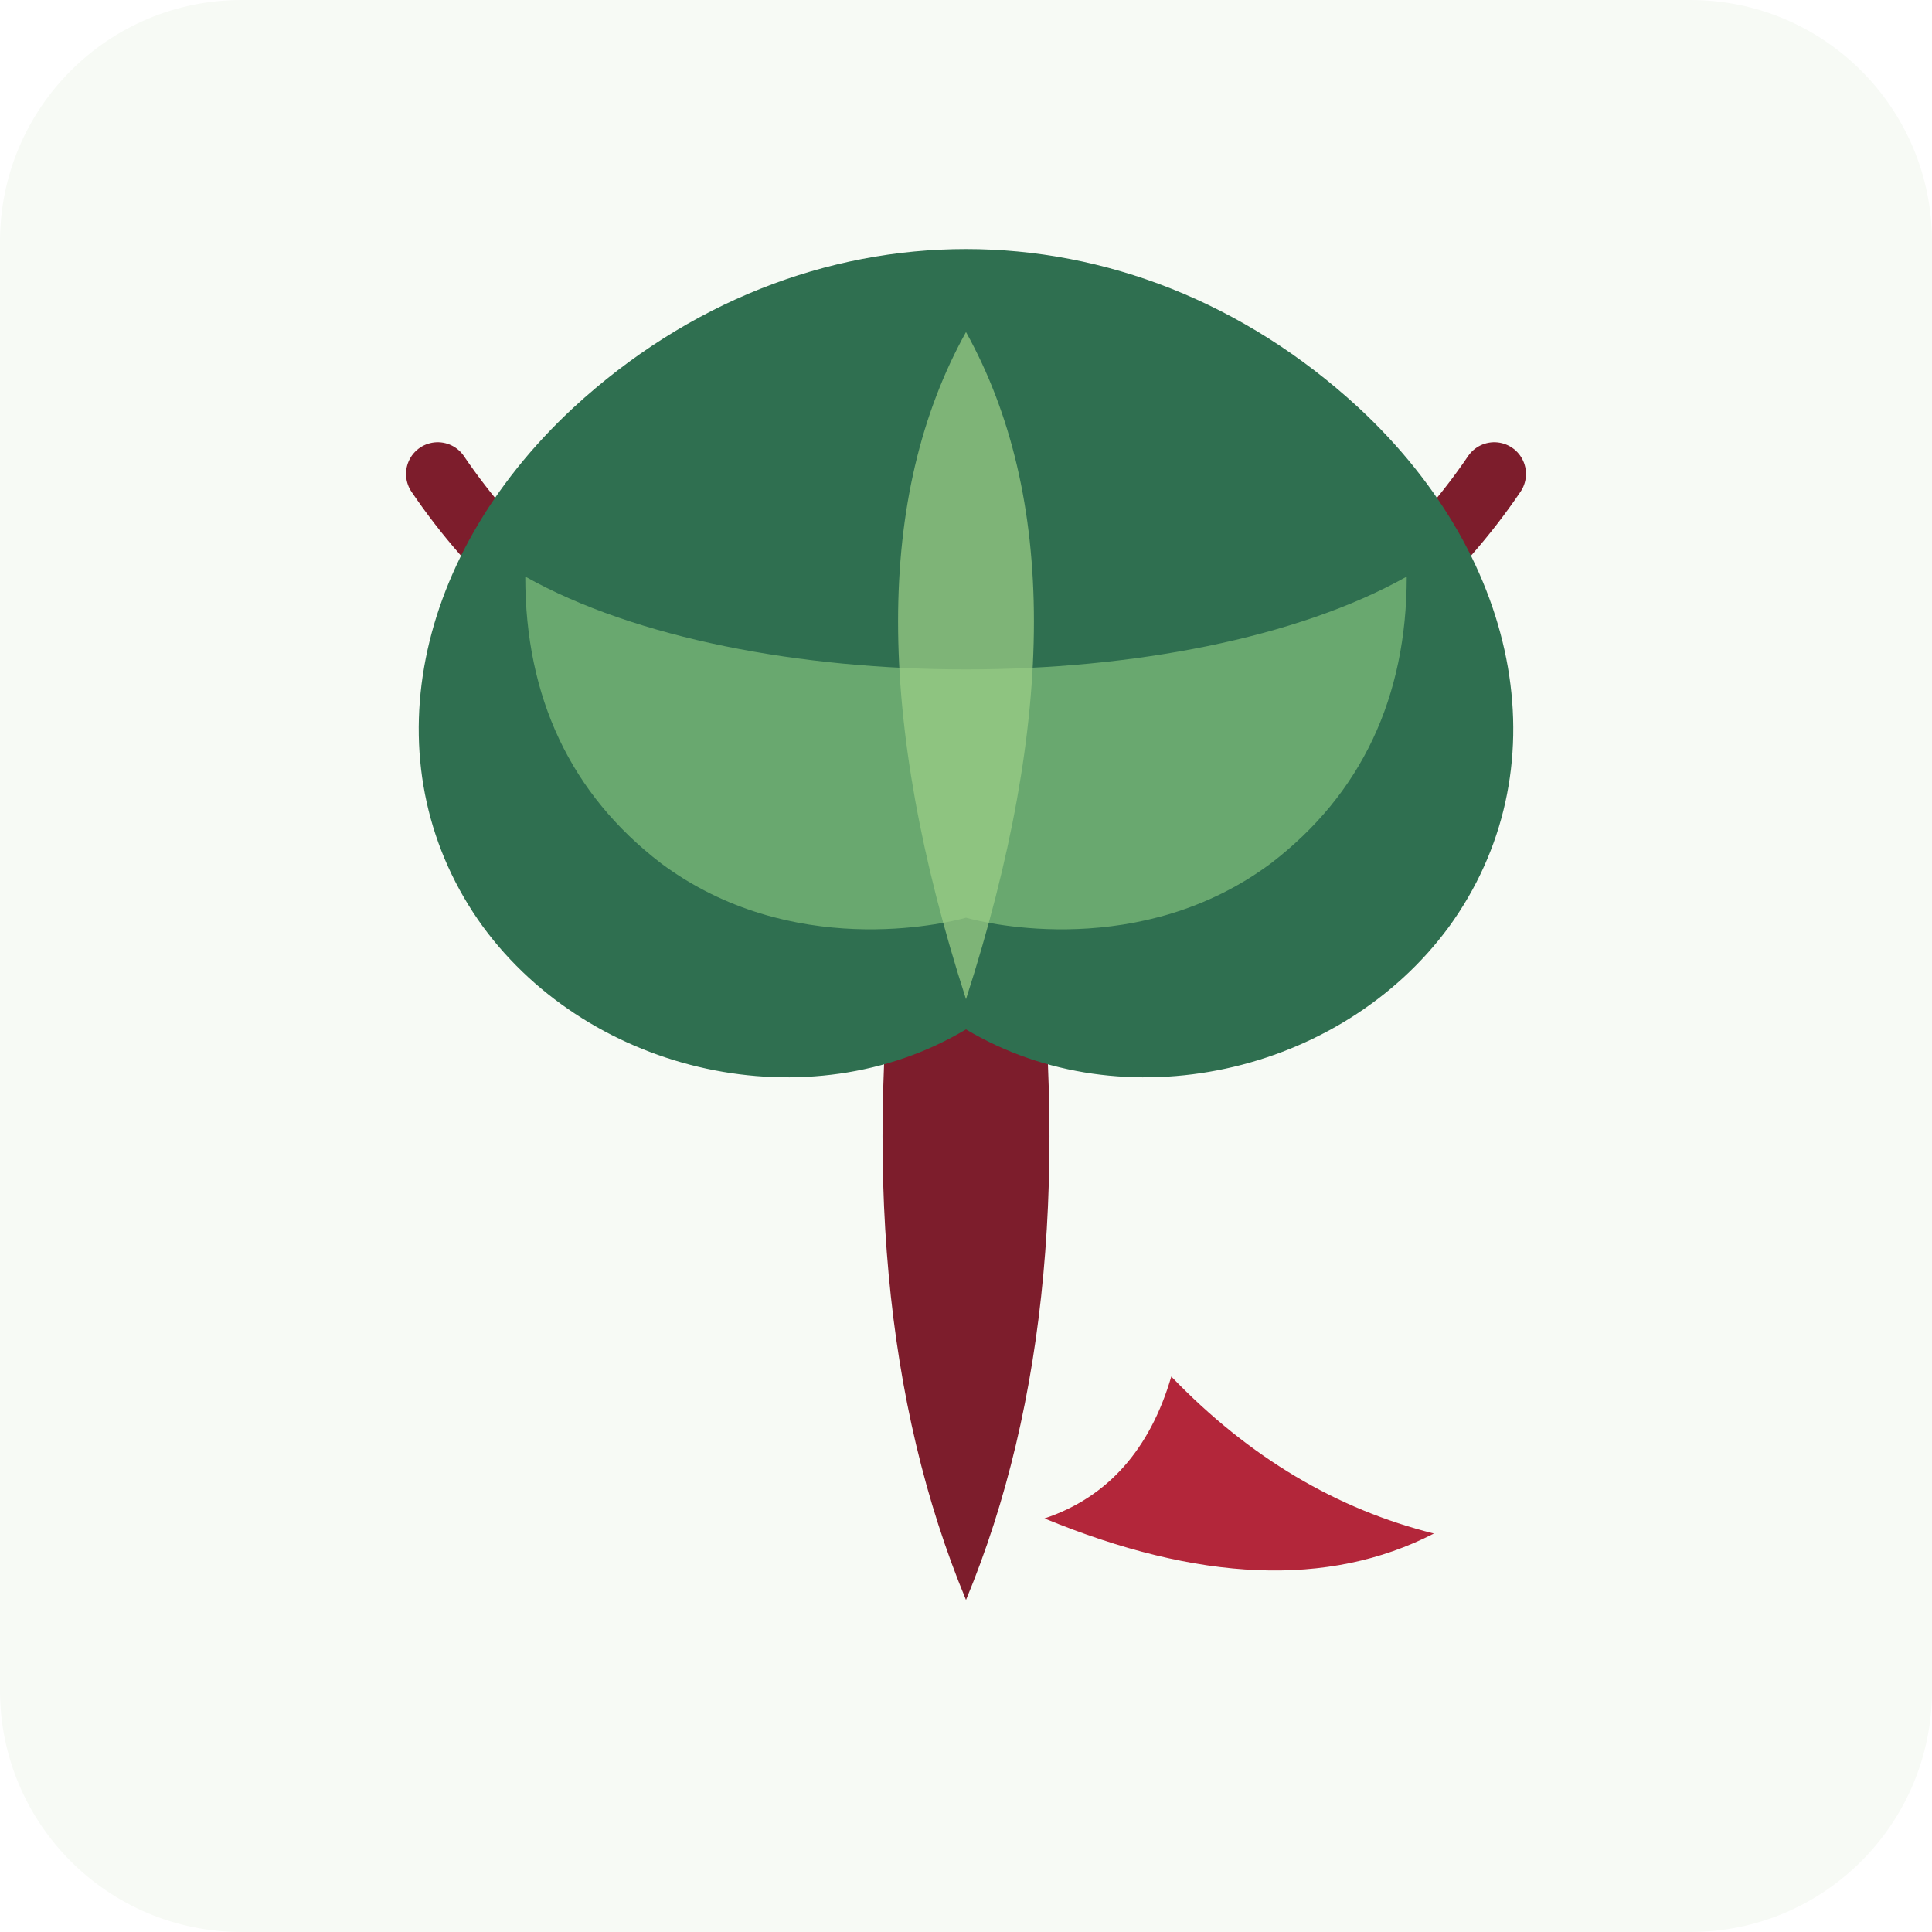
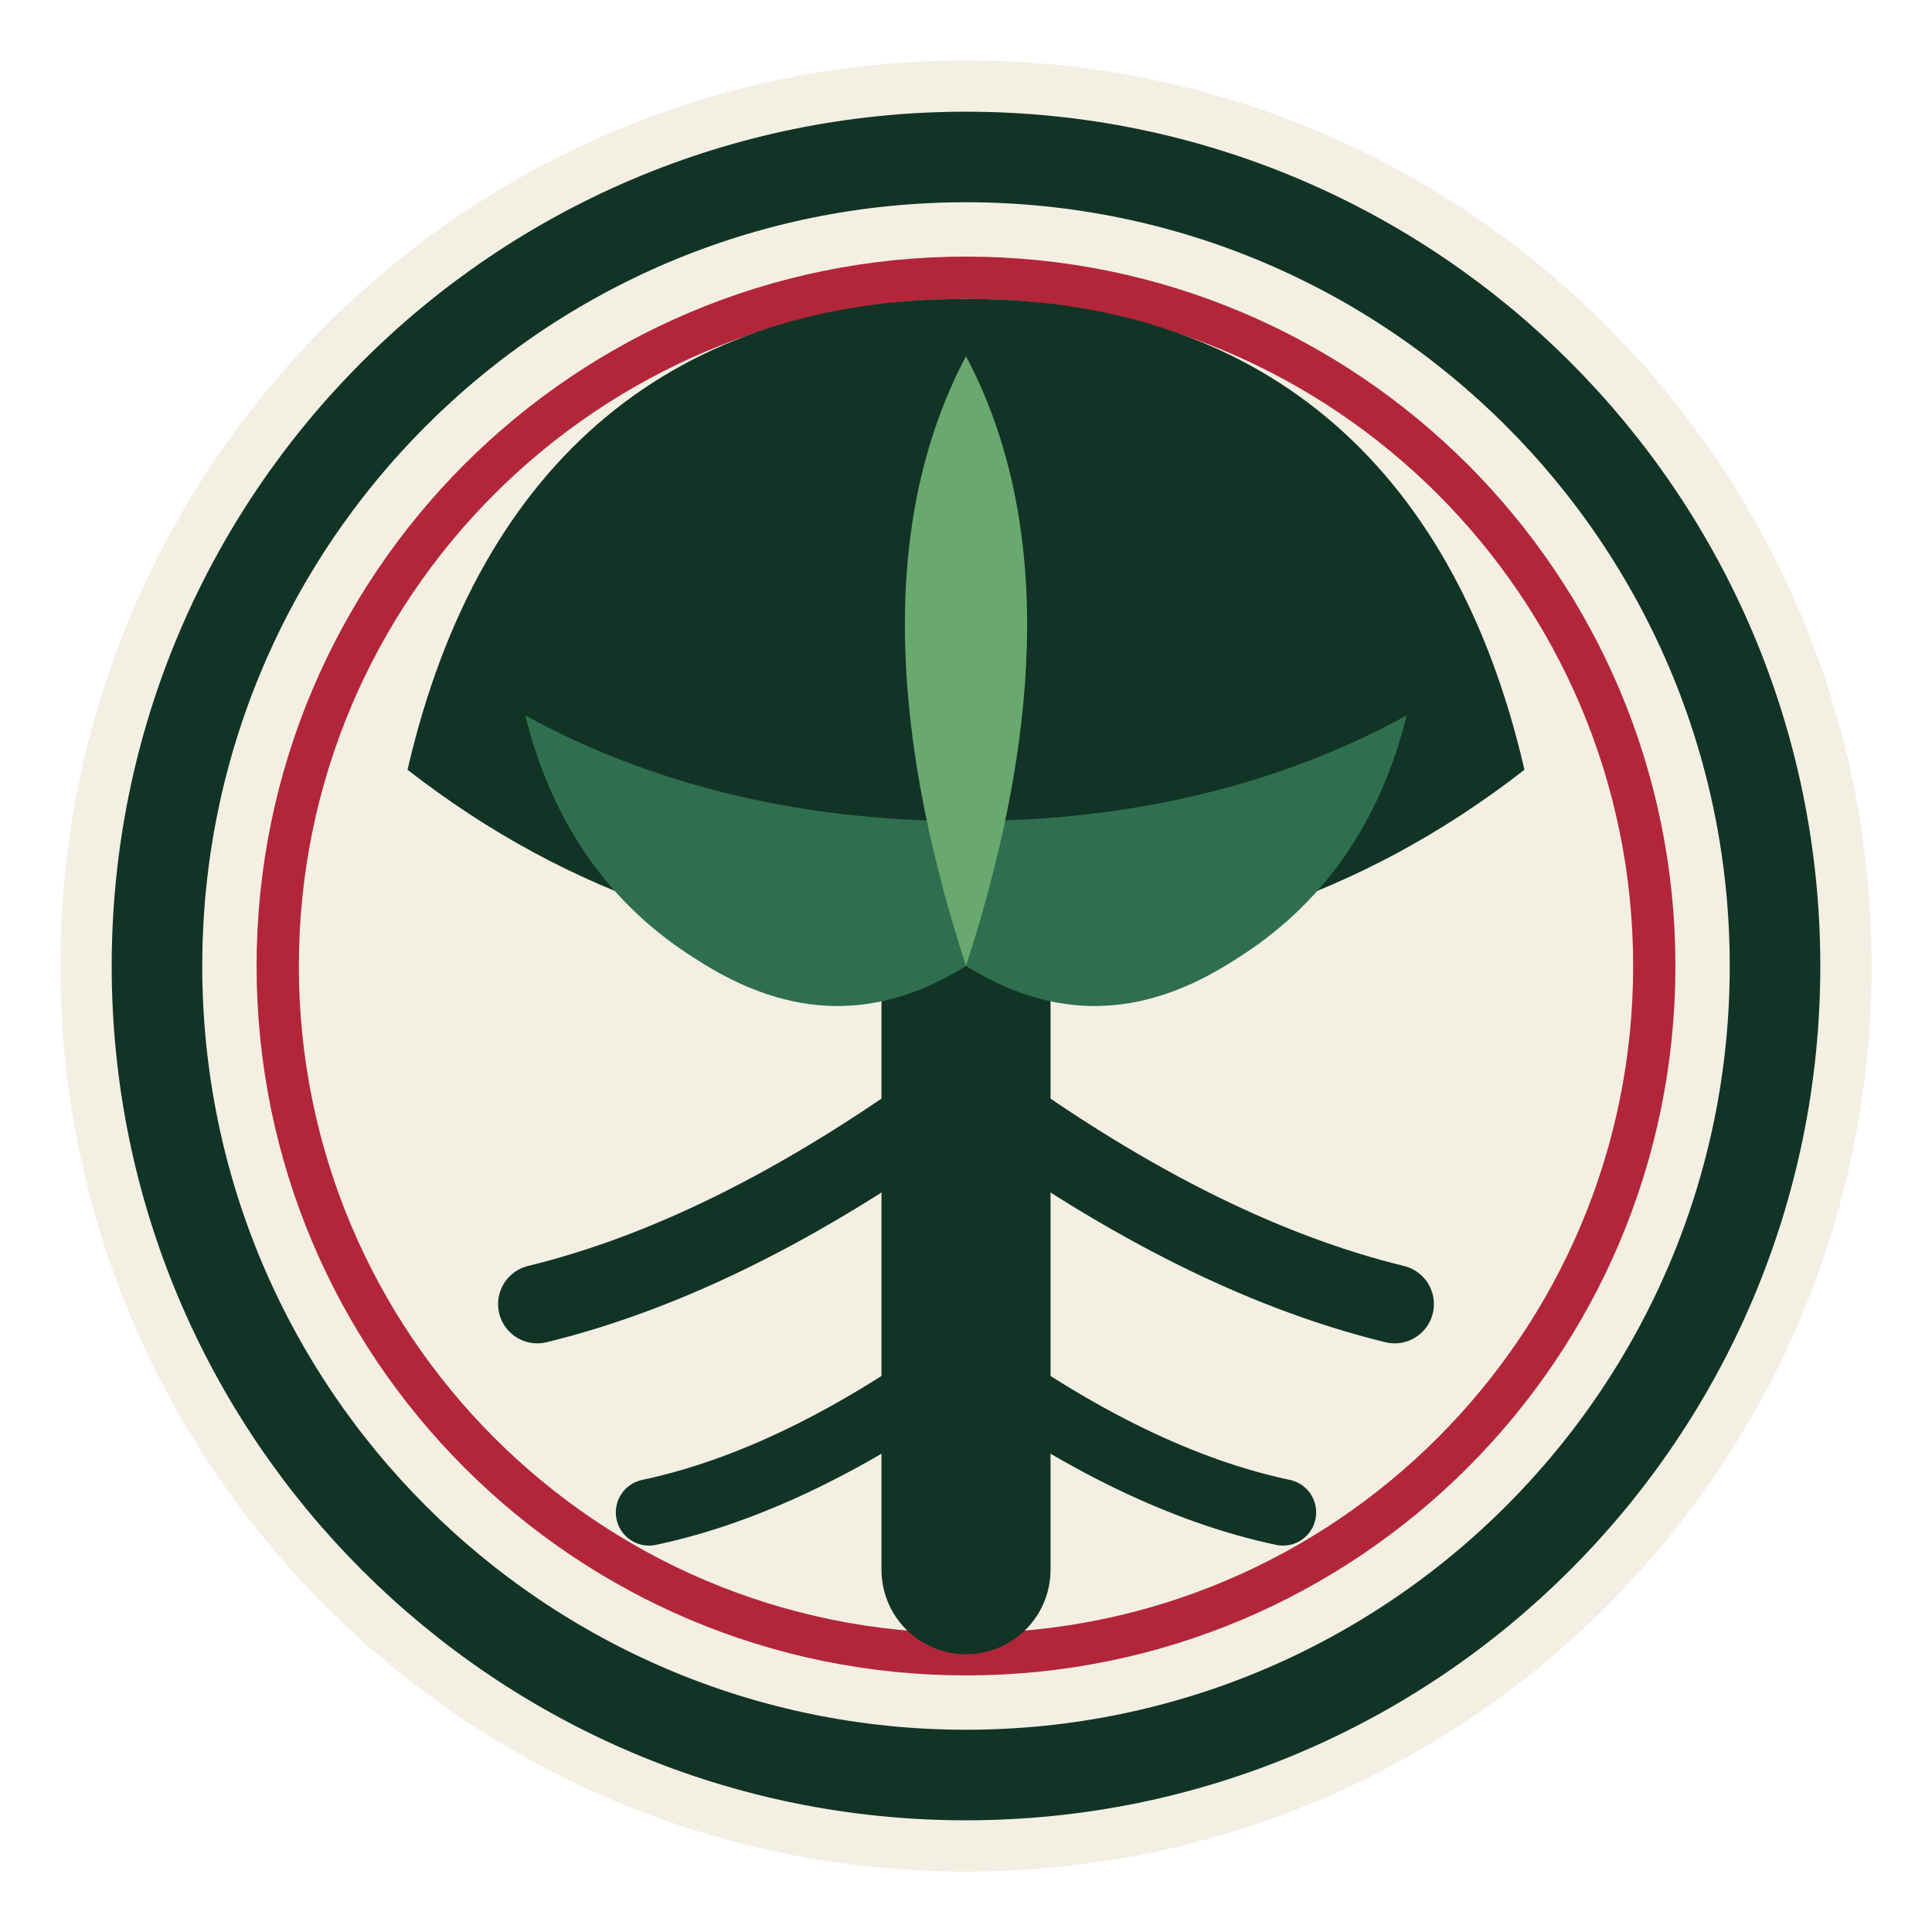
<svg xmlns="http://www.w3.org/2000/svg" viewBox="0 0 64 64">
-   <rect width="64" height="64" rx="8" fill="#f7faf5" />
-   <path d="M32 53c-2.7-6.5-3.4-14.4-2.2-23.6h4.4C35.4 38.6 34.7 46.5 32 53Z" fill="#7d1d2c" />
-   <path d="M31.7 32.6c-4.4-3.7-8.1-7.7-11.1-12.1" stroke="#7d1d2c" stroke-width="3.2" stroke-linecap="round" fill="none" />
-   <path d="M32.3 32.6c4.6-3.7 8.4-7.8 11.4-12.4" stroke="#7d1d2c" stroke-width="3.2" stroke-linecap="round" fill="none" />
-   <path d="M22 22.4c-3.1-1.7-5.6-3.9-7.5-6.7" stroke="#7d1d2c" stroke-width="2.1" stroke-linecap="round" fill="none" />
-   <path d="M42 22.4c3.1-1.7 5.6-3.9 7.5-6.7" stroke="#7d1d2c" stroke-width="2.1" stroke-linecap="round" fill="none" />
-   <path d="M19 13.5c7.6-7 18.4-7 26 0 5.5 5.1 6.7 12.1 3 17.2-3.6 4.9-10.8 6.5-16 3.4-5.2 3.1-12.4 1.5-16-3.4-3.7-5.1-2.5-12.1 3-17.2Z" fill="#2f6f50" />
-   <path d="M17.4 19.1c7.3 4.1 21.9 4.1 29.2 0 0 4-1.5 7.2-4.5 9.5-4.3 3.2-9.4 2-10.1 1.8-.7.2-5.8 1.4-10.1-1.8-3-2.3-4.5-5.5-4.5-9.5Z" fill="#69a86f" />
-   <path d="M32 11c-3 5.4-3 12.8 0 22.1 3-9.3 3-16.7 0-22.1Z" fill="#9ccf87" opacity=".72" />
-   <path d="M38.8 45.6c2.6 2.7 5.5 4.4 8.7 5.2-3.5 1.8-7.8 1.6-12.9-.5 2.1-.7 3.5-2.3 4.2-4.7Z" fill="#b3263a" />
+   <circle cx="32" cy="32" r="30" fill="#f3efe3" />
+   <circle cx="32" cy="32" r="26.8" fill="none" stroke="#123426" stroke-width="3" />
+   <circle cx="32" cy="32" r="22.8" fill="none" stroke="#b3263a" stroke-width="1.4" />
+   <path d="M32 52V30" stroke="#123426" stroke-width="5.6" stroke-linecap="round" />
+   <path d="M32 36c-5 3.7-9.7 6.1-14.2 7.2" stroke="#123426" stroke-width="2.6" stroke-linecap="round" fill="none" />
+   <path d="M32 36c5 3.7 9.7 6.1 14.2 7.2" stroke="#123426" stroke-width="2.6" stroke-linecap="round" fill="none" />
+   <path d="M32 45c-3.7 2.7-7.2 4.4-10.5 5.1" stroke="#123426" stroke-width="2.2" stroke-linecap="round" fill="none" />
+   <path d="M32 45c3.7 2.7 7.2 4.4 10.5 5.1" stroke="#123426" stroke-width="2.2" stroke-linecap="round" fill="none" />
+   <path d="M13.5 25.5c2.4-10.4 9-15.6 18.5-15.6s16.1 5.2 18.5 15.6c-5.4 4.2-11.5 6.2-18.5 6.2s-13.1-2-18.5-6.2Z" fill="#123426" />
+   <path d="M17.4 23.7c4.2 2.3 9.1 3.5 14.6 3.5s10.4-1.2 14.6-3.5c-.9 3.6-2.8 6.3-5.7 8.1-3.1 2-6 2-8.9.2-2.9 1.8-5.8 1.8-8.9-.2-2.9-1.8-4.8-4.5-5.7-8.1Z" fill="#2f6f50" />
+   <path d="M32 11.8c-2.7 5.1-2.7 11.9 0 20.2 2.7-8.3 2.7-15.1 0-20.2Z" fill="#69a86f" />
</svg>
